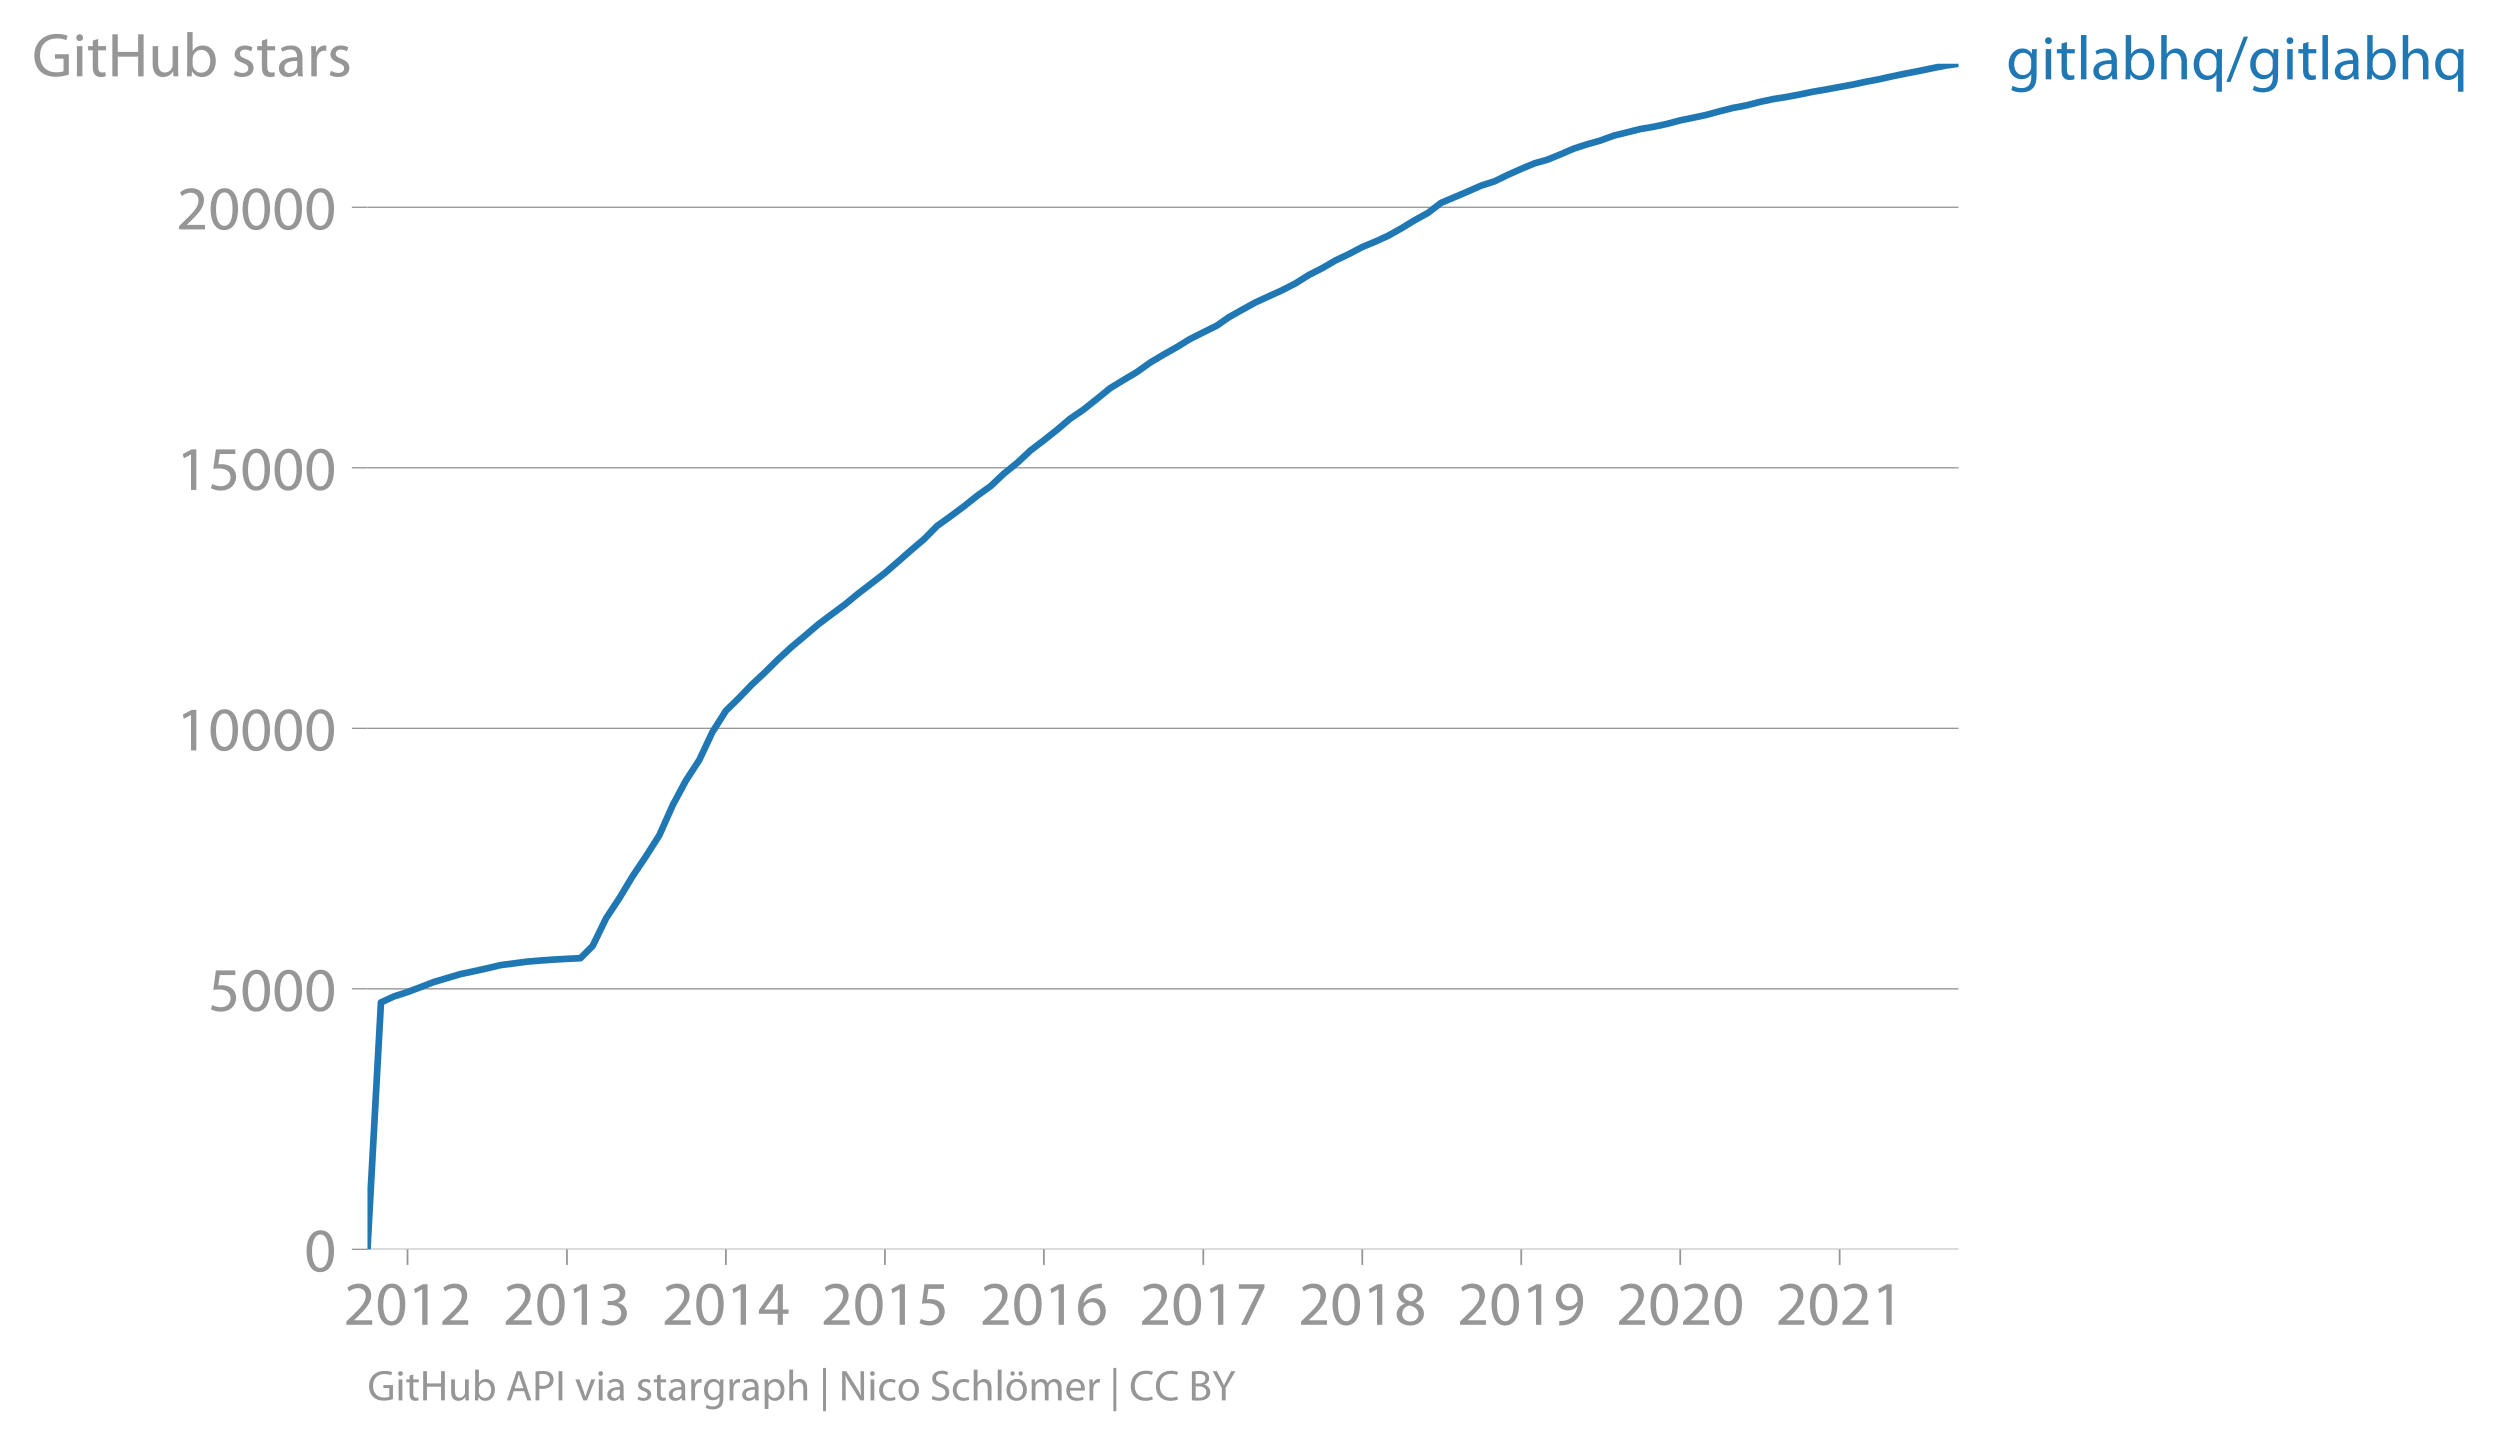
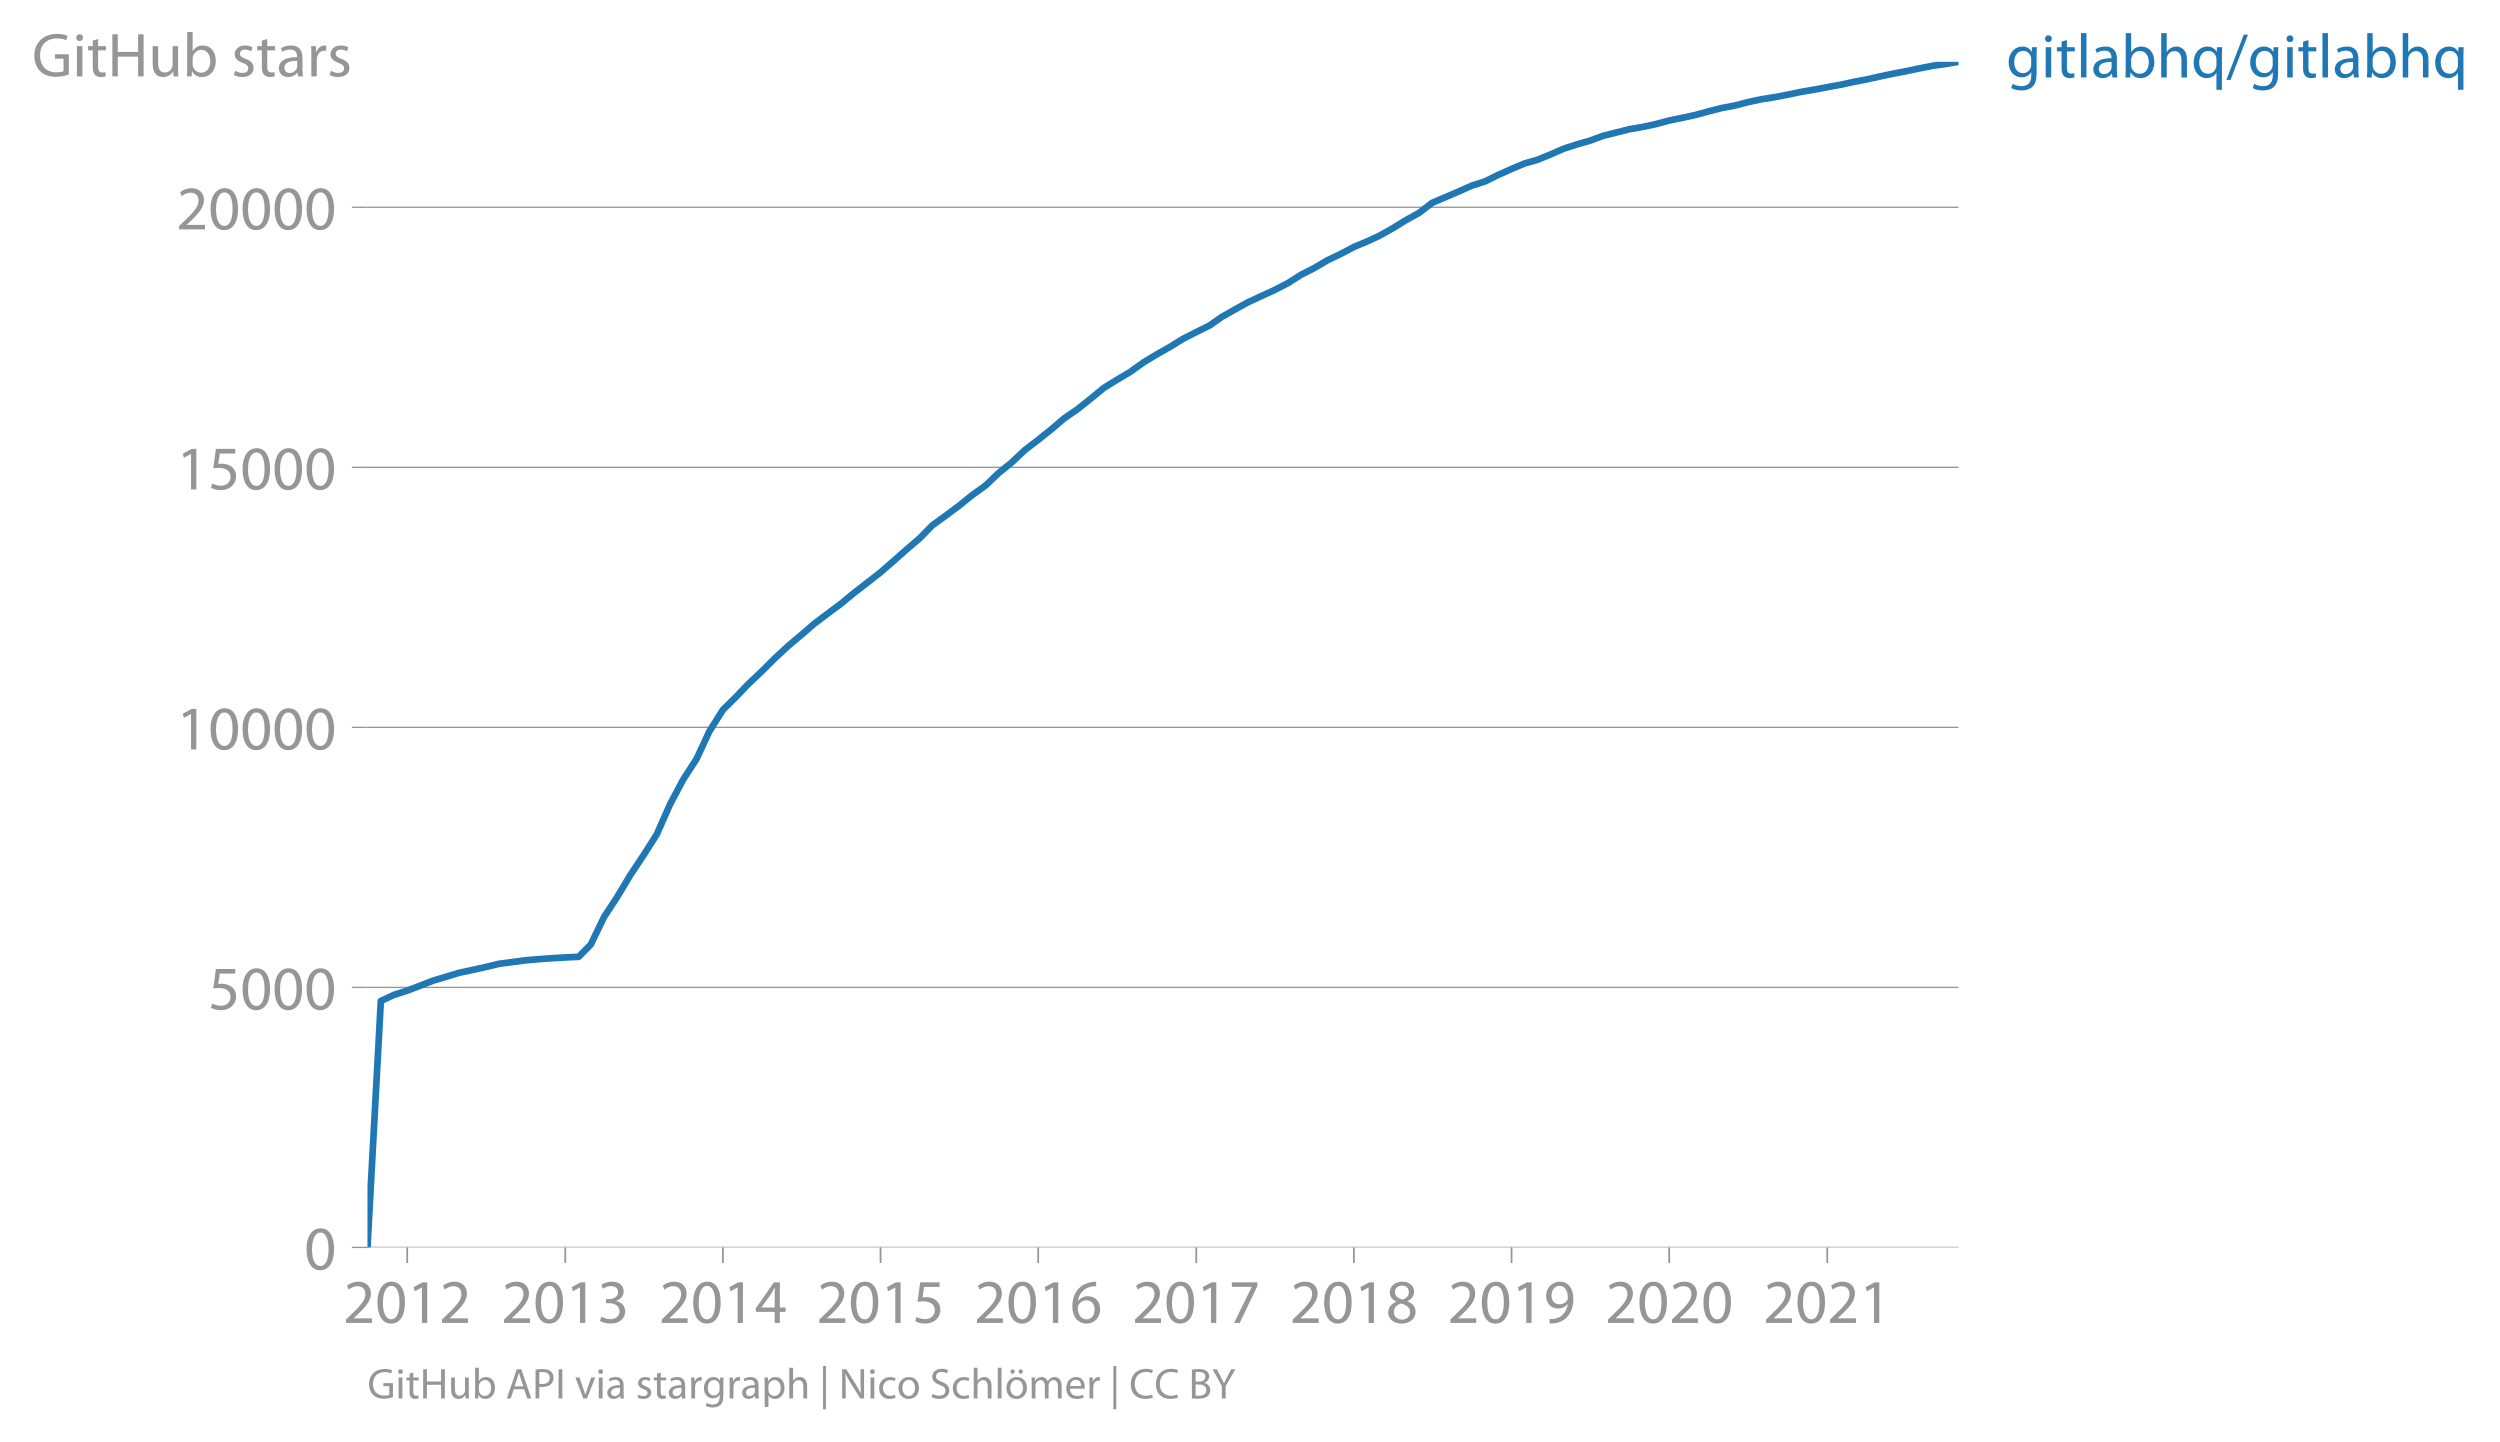
- <svg xmlns="http://www.w3.org/2000/svg" xmlns:xlink="http://www.w3.org/1999/xlink" height="431.924" viewBox="0 0 561.125 323.943" width="748.167">
+ <svg xmlns="http://www.w3.org/2000/svg" xmlns:xlink="http://www.w3.org/1999/xlink" height="431.35" viewBox="0 0 561.125 323.512" width="748.167">
  <defs>
    <style>*{stroke-linecap:butt;stroke-linejoin:round}</style>
  </defs>
  <g id="figure_1">
-     <path d="M0 323.943h561.125V0H0z" style="fill:none" id="patch_1" />
+     <path d="M0 323.512h561.125V0H0z" style="fill:none" id="patch_1" />
    <g id="axes_1">
-       <path d="M82.476 280.416h357.12V14.304H82.476z" style="fill:none" id="patch_2" />
+       <path d="M82.476 279.985h357.12V13.873H82.476z" style="fill:none" id="patch_2" />
      <g id="matplotlib.axis_1">
        <g id="xtick_1">
          <g id="line2d_1">
            <defs>
-               <path d="M0 0v3.5" id="m3594727554" style="stroke:#969696;stroke-width:.4" />
-             </defs>
-             <use style="fill:#969696;stroke:#969696;stroke-width:.4" x="91.47" xlink:href="#m3594727554" y="280.416" />
-           </g>
-           <g style="fill:#969696" transform="matrix(.14 0 0 -.14 77.107 297.356)" id="text_1">
+               <path d="M0 0v3.5" id="m90a1becc33" style="stroke:#969696;stroke-width:.4" />
+             </defs>
+             <use style="fill:#969696;stroke:#969696;stroke-width:.4" x="91.395" xlink:href="#m90a1becc33" y="279.985" />
+           </g>
+           <g style="fill:#969696" transform="matrix(.14 0 0 -.14 77.031 296.925)" id="text_1">
            <defs>
              <path d="M2944 0v467H1075v13l333 307c877 845 1434 1466 1434 2234 0 595-378 1209-1274 1209-480 0-890-179-1178-422l180-397c192 160 505 352 883 352 621 0 825-390 825-813-6-627-486-1164-1548-2176L288 346V0h2656z" id="MyriadPro-Regular-32" transform="scale(.01563)" />
              <path d="M1677 4230c-845 0-1447-768-1447-2163C243 691 794-70 1606-70c922 0 1447 780 1447 2195 0 1325-499 2105-1376 2105zm-32-435c582 0 845-672 845-1696 0-1062-276-1734-852-1734-512 0-844 614-844 1696 0 1133 358 1734 851 1734z" id="MyriadPro-Regular-30" transform="scale(.01563)" />
              <path d="M1510 0h544v4160h-480l-908-486 108-429 724 390h12V0z" id="MyriadPro-Regular-31" transform="scale(.01563)" />
            </defs>
            <use xlink:href="#MyriadPro-Regular-32" />
            <use x="51.3" xlink:href="#MyriadPro-Regular-30" />
            <use x="102.6" xlink:href="#MyriadPro-Regular-31" />
            <use x="153.9" xlink:href="#MyriadPro-Regular-32" />
          </g>
        </g>
        <g id="xtick_2">
-           <use style="fill:#969696;stroke:#969696;stroke-width:.4" x="127.251" xlink:href="#m3594727554" y="280.416" id="line2d_2" />
-           <g style="fill:#969696" transform="matrix(.14 0 0 -.14 112.888 297.356)" id="text_2">
+           <use style="fill:#969696;stroke:#969696;stroke-width:.4" x="126.874" xlink:href="#m90a1becc33" y="279.985" id="line2d_2" />
+           <g style="fill:#969696" transform="matrix(.14 0 0 -.14 112.51 296.925)" id="text_2">
            <defs>
              <path d="M269 211C474 77 883-70 1350-70c999 0 1517 582 1517 1248 0 582-416 966-928 1068v13c512 186 768 551 768 979 0 506-371 992-1190 992-448 0-871-160-1088-320l147-409c179 128 499 275 832 275 518 0 730-294 730-627 0-493-519-704-928-704H896v-423h314c544 0 1068-249 1075-832 6-345-218-806-941-806-390 0-762 160-922 262L269 211z" id="MyriadPro-Regular-33" transform="scale(.01563)" />
            </defs>
            <use xlink:href="#MyriadPro-Regular-32" />
            <use x="51.3" xlink:href="#MyriadPro-Regular-30" />
            <use x="102.6" xlink:href="#MyriadPro-Regular-31" />
            <use x="153.9" xlink:href="#MyriadPro-Regular-33" />
          </g>
        </g>
        <g id="xtick_3">
-           <use style="fill:#969696;stroke:#969696;stroke-width:.4" x="162.933" xlink:href="#m3594727554" y="280.416" id="line2d_3" />
-           <g style="fill:#969696" transform="matrix(.14 0 0 -.14 148.57 297.356)" id="text_3">
+           <use style="fill:#969696;stroke:#969696;stroke-width:.4" x="162.256" xlink:href="#m90a1becc33" y="279.985" id="line2d_3" />
+           <g style="fill:#969696" transform="matrix(.14 0 0 -.14 147.893 296.925)" id="text_3">
            <defs>
              <path d="M2560 0v1133h582v441h-582v2586h-608L96 1504v-371h1933V0h531zM666 1574v13l1017 1415c115 192 218 371 346 614h19c-13-218-19-435-19-653V1574H666z" id="MyriadPro-Regular-34" transform="scale(.01563)" />
            </defs>
            <use xlink:href="#MyriadPro-Regular-32" />
            <use x="51.3" xlink:href="#MyriadPro-Regular-30" />
            <use x="102.6" xlink:href="#MyriadPro-Regular-31" />
            <use x="153.9" xlink:href="#MyriadPro-Regular-34" />
          </g>
        </g>
        <g id="xtick_4">
-           <use style="fill:#969696;stroke:#969696;stroke-width:.4" x="198.616" xlink:href="#m3594727554" y="280.416" id="line2d_4" />
-           <g style="fill:#969696" transform="matrix(.14 0 0 -.14 184.253 297.356)" id="text_4">
+           <use style="fill:#969696;stroke:#969696;stroke-width:.4" x="197.639" xlink:href="#m90a1becc33" y="279.985" id="line2d_4" />
+           <g style="fill:#969696" transform="matrix(.14 0 0 -.14 183.276 296.925)" id="text_4">
            <defs>
              <path d="M2771 4160H781L512 2163c154 19 339 45 576 45 832 0 1190-384 1197-922 0-556-455-902-986-902-377 0-717 128-889 230L269 186C467 58 851-70 1306-70c902 0 1548 608 1548 1420 0 525-268 884-595 1069-256 154-576 224-896 224-153 0-243-13-339-25l160 1068h1587v474z" id="MyriadPro-Regular-35" transform="scale(.01563)" />
            </defs>
            <use xlink:href="#MyriadPro-Regular-32" />
            <use x="51.3" xlink:href="#MyriadPro-Regular-30" />
            <use x="102.6" xlink:href="#MyriadPro-Regular-31" />
            <use x="153.9" xlink:href="#MyriadPro-Regular-35" />
          </g>
        </g>
        <g id="xtick_5">
-           <use style="fill:#969696;stroke:#969696;stroke-width:.4" x="234.299" xlink:href="#m3594727554" y="280.416" id="line2d_5" />
-           <g style="fill:#969696" transform="matrix(.14 0 0 -.14 219.936 297.356)" id="text_5">
+           <use style="fill:#969696;stroke:#969696;stroke-width:.4" x="233.021" xlink:href="#m90a1becc33" y="279.985" id="line2d_5" />
+           <g style="fill:#969696" transform="matrix(.14 0 0 -.14 218.658 296.925)" id="text_5">
            <defs>
              <path d="M2662 4224c-102 0-243-6-409-32-525-64-986-275-1331-614-410-410-704-1056-704-1876C218 621 800-70 1690-70c864 0 1382 704 1382 1465 0 813-518 1344-1254 1344-461 0-807-217-1005-480h-19c96 685 563 1331 1446 1479 160 25 307 32 422 25v461zM1690 365c-589 0-903 505-916 1190 0 103 26 186 64 250 154 301 468 512 807 512 518 0 857-359 857-954s-326-998-806-998h-6z" id="MyriadPro-Regular-36" transform="scale(.01563)" />
            </defs>
            <use xlink:href="#MyriadPro-Regular-32" />
            <use x="51.3" xlink:href="#MyriadPro-Regular-30" />
            <use x="102.6" xlink:href="#MyriadPro-Regular-31" />
            <use x="153.9" xlink:href="#MyriadPro-Regular-36" />
          </g>
        </g>
        <g id="xtick_6">
-           <use style="fill:#969696;stroke:#969696;stroke-width:.4" x="270.079" xlink:href="#m3594727554" y="280.416" id="line2d_6" />
-           <g style="fill:#969696" transform="matrix(.14 0 0 -.14 255.716 297.356)" id="text_6">
+           <use style="fill:#969696;stroke:#969696;stroke-width:.4" x="268.5" xlink:href="#m90a1becc33" y="279.985" id="line2d_6" />
+           <g style="fill:#969696" transform="matrix(.14 0 0 -.14 254.137 296.925)" id="text_6">
            <defs>
              <path d="M365 4160v-467h2035v-13L595 0h583l1811 3789v371H365z" id="MyriadPro-Regular-37" transform="scale(.01563)" />
            </defs>
            <use xlink:href="#MyriadPro-Regular-32" />
            <use x="51.3" xlink:href="#MyriadPro-Regular-30" />
            <use x="102.6" xlink:href="#MyriadPro-Regular-31" />
            <use x="153.9" xlink:href="#MyriadPro-Regular-37" />
          </g>
        </g>
        <g id="xtick_7">
-           <use style="fill:#969696;stroke:#969696;stroke-width:.4" x="305.762" xlink:href="#m3594727554" y="280.416" id="line2d_7" />
-           <g style="fill:#969696" transform="matrix(.14 0 0 -.14 291.399 297.356)" id="text_7">
+           <use style="fill:#969696;stroke:#969696;stroke-width:.4" x="303.883" xlink:href="#m90a1becc33" y="279.985" id="line2d_7" />
+           <g style="fill:#969696" transform="matrix(.14 0 0 -.14 289.52 296.925)" id="text_7">
            <defs>
              <path d="M1062 2170c-512-218-825-589-825-1114C237 448 762-70 1632-70c794 0 1414 486 1414 1209 0 506-320 871-838 1075v20c512 243 685 620 685 972 0 519-403 1024-1210 1024-729 0-1286-448-1286-1107 0-358 198-717 659-934l6-19zm583-1831c-531 0-851 371-832 794 0 397 262 717 749 857 563-160 915-403 915-908 0-423-327-743-832-743zm6 3488c506 0 704-345 704-678 0-378-275-634-633-755-480 128-794 352-794 768 0 358 256 665 723 665z" id="MyriadPro-Regular-38" transform="scale(.01563)" />
            </defs>
            <use xlink:href="#MyriadPro-Regular-32" />
            <use x="51.3" xlink:href="#MyriadPro-Regular-30" />
            <use x="102.6" xlink:href="#MyriadPro-Regular-31" />
            <use x="153.9" xlink:href="#MyriadPro-Regular-38" />
          </g>
        </g>
        <g id="xtick_8">
-           <use style="fill:#969696;stroke:#969696;stroke-width:.4" x="341.444" xlink:href="#m3594727554" y="280.416" id="line2d_8" />
-           <g style="fill:#969696" transform="matrix(.14 0 0 -.14 327.081 297.356)" id="text_8">
+           <use style="fill:#969696;stroke:#969696;stroke-width:.4" x="339.265" xlink:href="#m90a1becc33" y="279.985" id="line2d_8" />
+           <g style="fill:#969696" transform="matrix(.14 0 0 -.14 324.902 296.925)" id="text_8">
            <defs>
              <path d="M614-64c135-6 314 0 519 32 448 51 889 243 1209 557 410 397 717 1037 717 1952 0 1062-525 1753-1376 1753S262 3539 262 2752c0-710 480-1274 1229-1274 416 0 749 167 979 448h20c-77-492-276-857-551-1107-237-224-544-358-870-403-192-19-333-32-455-19V-64zm1024 3866c589 0 852-544 852-1255 0-89-20-153-52-205-147-249-441-435-819-435-486 0-800 365-800 883 0 589 339 1012 813 1012h6z" id="MyriadPro-Regular-39" transform="scale(.01563)" />
            </defs>
            <use xlink:href="#MyriadPro-Regular-32" />
            <use x="51.3" xlink:href="#MyriadPro-Regular-30" />
            <use x="102.6" xlink:href="#MyriadPro-Regular-31" />
            <use x="153.9" xlink:href="#MyriadPro-Regular-39" />
          </g>
        </g>
        <g id="xtick_9">
-           <use style="fill:#969696;stroke:#969696;stroke-width:.4" x="377.127" xlink:href="#m3594727554" y="280.416" id="line2d_9" />
-           <g style="fill:#969696" transform="matrix(.14 0 0 -.14 362.764 297.356)" id="text_9">
+           <use style="fill:#969696;stroke:#969696;stroke-width:.4" x="374.648" xlink:href="#m90a1becc33" y="279.985" id="line2d_9" />
+           <g style="fill:#969696" transform="matrix(.14 0 0 -.14 360.285 296.925)" id="text_9">
            <use xlink:href="#MyriadPro-Regular-32" />
            <use x="51.3" xlink:href="#MyriadPro-Regular-30" />
            <use x="102.6" xlink:href="#MyriadPro-Regular-32" />
            <use x="153.9" xlink:href="#MyriadPro-Regular-30" />
          </g>
        </g>
        <g id="xtick_10">
-           <use style="fill:#969696;stroke:#969696;stroke-width:.4" x="412.908" xlink:href="#m3594727554" y="280.416" id="line2d_10" />
-           <g style="fill:#969696" transform="matrix(.14 0 0 -.14 398.544 297.356)" id="text_10">
+           <use style="fill:#969696;stroke:#969696;stroke-width:.4" x="410.127" xlink:href="#m90a1becc33" y="279.985" id="line2d_10" />
+           <g style="fill:#969696" transform="matrix(.14 0 0 -.14 395.764 296.925)" id="text_10">
            <use xlink:href="#MyriadPro-Regular-32" />
            <use x="51.3" xlink:href="#MyriadPro-Regular-30" />
            <use x="102.6" xlink:href="#MyriadPro-Regular-32" />
            <use x="153.9" xlink:href="#MyriadPro-Regular-31" />
          </g>
        </g>
      </g>
      <g id="matplotlib.axis_2">
        <g id="ytick_1">
-           <path clip-path="url(#pee48ae2e75)" d="M82.476 280.416h357.12" style="fill:none;stroke:#969696;stroke-linecap:square;stroke-width:.3" id="line2d_11" />
+           <path clip-path="url(#p46e8f2cdd2)" d="M82.476 279.985h357.12" style="fill:none;stroke:#969696;stroke-linecap:square;stroke-width:.3" id="line2d_11" />
          <g id="line2d_12">
            <defs>
-               <path d="M0 0h-3.5" id="m4af075b875" style="stroke:#969696;stroke-width:.3" />
-             </defs>
-             <use style="fill:#969696;stroke:#969696;stroke-width:.3" x="82.476" xlink:href="#m4af075b875" y="280.416" />
-           </g>
-           <use xlink:href="#MyriadPro-Regular-30" style="fill:#969696" transform="matrix(.14 0 0 -.14 68.295 285.386)" id="text_11" />
+               <path d="M0 0h-3.5" id="m73aeaa3142" style="stroke:#969696;stroke-width:.3" />
+             </defs>
+             <use style="fill:#969696;stroke:#969696;stroke-width:.3" x="82.476" xlink:href="#m73aeaa3142" y="279.985" />
+           </g>
+           <use xlink:href="#MyriadPro-Regular-30" style="fill:#969696" transform="matrix(.14 0 0 -.14 68.295 284.955)" id="text_11" />
        </g>
        <g id="ytick_2">
-           <path clip-path="url(#pee48ae2e75)" d="M82.476 221.943h357.12" style="fill:none;stroke:#969696;stroke-linecap:square;stroke-width:.3" id="line2d_13" />
-           <use style="fill:#969696;stroke:#969696;stroke-width:.3" x="82.476" xlink:href="#m4af075b875" y="221.943" id="line2d_14" />
-           <g style="fill:#969696" transform="matrix(.14 0 0 -.14 46.75 226.913)" id="text_12">
+           <path clip-path="url(#p46e8f2cdd2)" d="M82.476 221.62h357.12" style="fill:none;stroke:#969696;stroke-linecap:square;stroke-width:.3" id="line2d_13" />
+           <use style="fill:#969696;stroke:#969696;stroke-width:.3" x="82.476" xlink:href="#m73aeaa3142" y="221.619" id="line2d_14" />
+           <g style="fill:#969696" transform="matrix(.14 0 0 -.14 46.75 226.59)" id="text_12">
            <use xlink:href="#MyriadPro-Regular-35" />
            <use x="51.3" xlink:href="#MyriadPro-Regular-30" />
            <use x="102.6" xlink:href="#MyriadPro-Regular-30" />
            <use x="153.9" xlink:href="#MyriadPro-Regular-30" />
          </g>
        </g>
        <g id="ytick_3">
-           <path clip-path="url(#pee48ae2e75)" d="M82.476 163.47h357.12" style="fill:none;stroke:#969696;stroke-linecap:square;stroke-width:.3" id="line2d_15" />
-           <use style="fill:#969696;stroke:#969696;stroke-width:.3" x="82.476" xlink:href="#m4af075b875" y="163.469" id="line2d_16" />
-           <g style="fill:#969696" transform="matrix(.14 0 0 -.14 39.568 168.44)" id="text_13">
+           <path clip-path="url(#p46e8f2cdd2)" d="M82.476 163.254h357.12" style="fill:none;stroke:#969696;stroke-linecap:square;stroke-width:.3" id="line2d_15" />
+           <use style="fill:#969696;stroke:#969696;stroke-width:.3" x="82.476" xlink:href="#m73aeaa3142" y="163.254" id="line2d_16" />
+           <g style="fill:#969696" transform="matrix(.14 0 0 -.14 39.568 168.224)" id="text_13">
            <use xlink:href="#MyriadPro-Regular-31" />
            <use x="51.3" xlink:href="#MyriadPro-Regular-30" />
            <use x="102.6" xlink:href="#MyriadPro-Regular-30" />
            <use x="153.9" xlink:href="#MyriadPro-Regular-30" />
            <use x="205.2" xlink:href="#MyriadPro-Regular-30" />
          </g>
        </g>
        <g id="ytick_4">
-           <path clip-path="url(#pee48ae2e75)" d="M82.476 104.996h357.12" style="fill:none;stroke:#969696;stroke-linecap:square;stroke-width:.3" id="line2d_17" />
-           <use style="fill:#969696;stroke:#969696;stroke-width:.3" x="82.476" xlink:href="#m4af075b875" y="104.996" id="line2d_18" />
-           <g style="fill:#969696" transform="matrix(.14 0 0 -.14 39.568 109.966)" id="text_14">
+           <path clip-path="url(#p46e8f2cdd2)" d="M82.476 104.888h357.12" style="fill:none;stroke:#969696;stroke-linecap:square;stroke-width:.3" id="line2d_17" />
+           <use style="fill:#969696;stroke:#969696;stroke-width:.3" x="82.476" xlink:href="#m73aeaa3142" y="104.888" id="line2d_18" />
+           <g style="fill:#969696" transform="matrix(.14 0 0 -.14 39.568 109.858)" id="text_14">
            <use xlink:href="#MyriadPro-Regular-31" />
            <use x="51.3" xlink:href="#MyriadPro-Regular-35" />
            <use x="102.6" xlink:href="#MyriadPro-Regular-30" />
            <use x="153.9" xlink:href="#MyriadPro-Regular-30" />
            <use x="205.2" xlink:href="#MyriadPro-Regular-30" />
          </g>
        </g>
        <g id="ytick_5">
-           <path clip-path="url(#pee48ae2e75)" d="M82.476 46.523h357.12" style="fill:none;stroke:#969696;stroke-linecap:square;stroke-width:.3" id="line2d_19" />
-           <use style="fill:#969696;stroke:#969696;stroke-width:.3" x="82.476" xlink:href="#m4af075b875" y="46.523" id="line2d_20" />
+           <path clip-path="url(#p46e8f2cdd2)" d="M82.476 46.523h357.12" style="fill:none;stroke:#969696;stroke-linecap:square;stroke-width:.3" id="line2d_19" />
+           <use style="fill:#969696;stroke:#969696;stroke-width:.3" x="82.476" xlink:href="#m73aeaa3142" y="46.523" id="line2d_20" />
          <g style="fill:#969696" transform="matrix(.14 0 0 -.14 39.568 51.493)" id="text_15">
            <use xlink:href="#MyriadPro-Regular-32" />
            <use x="51.3" xlink:href="#MyriadPro-Regular-30" />
            <use x="102.6" xlink:href="#MyriadPro-Regular-30" />
            <use x="153.9" xlink:href="#MyriadPro-Regular-30" />
            <use x="205.2" xlink:href="#MyriadPro-Regular-30" />
          </g>
        </g>
        <g style="fill:#969696" transform="matrix(.14 0 0 -.14 7.2 17.14)" id="text_16">
          <defs>
            <path d="M3770 2266H2349v-448h877V531c-128-64-378-115-743-115-1005 0-1664 646-1664 1741 0 1081 685 1734 1735 1734 435 0 723-83 953-185l135 454c-186 90-576 198-1076 198-1446 0-2329-940-2336-2227 0-672 231-1248 602-1606 422-403 960-570 1613-570 582 0 1075 147 1325 237v2074z" id="MyriadPro-Regular-47" transform="scale(.01563)" />
            <path d="M1030 0v3098H467V0h563zM749 4320c-205 0-352-154-352-352 0-192 141-346 339-346 224 0 365 154 358 346 0 198-134 352-345 352z" id="MyriadPro-Regular-69" transform="scale(.01563)" />
            <path d="M595 3667v-569H115v-429h480V979c0-365 58-640 218-806C947 19 1158-70 1421-70c217 0 390 38 499 83l-26 422c-83-25-172-38-326-38-314 0-422 217-422 601v1671h806v429h-806v742l-551-173z" id="MyriadPro-Regular-74" transform="scale(.01563)" />
            <path d="M486 4314V0h557v2022h2087V0h563v4314h-563V2509H1043v1805H486z" id="MyriadPro-Regular-48" transform="scale(.01563)" />
            <path d="M3059 3098h-563V1197c0-103-19-205-51-288-103-250-365-512-743-512-512 0-691 397-691 985v1716H448V1286C448 198 1030-70 1517-70c550 0 877 326 1024 576h13l32-506h499c-19 243-26 525-26 845v2253z" id="MyriadPro-Regular-75" transform="scale(.01563)" />
            <path d="M467 800c0-275-13-589-25-800h486l26 512h19c230-410 589-582 1037-582 691 0 1388 550 1388 1657 7 941-537 1581-1305 1581-499 0-858-224-1056-570h-13v1946H467V800zm557 998c0 90 19 167 32 231 115 429 474 691 858 691 601 0 921-531 921-1152 0-710-352-1190-941-1190-409 0-736 268-844 659-13 64-26 134-26 205v556z" id="MyriadPro-Regular-62" transform="scale(.01563)" />
            <path d="M250 147C467 19 781-70 1120-70c736 0 1158 390 1158 934 0 461-275 730-812 934-404 154-589 269-589 525 0 231 185 423 518 423 288 0 512-103 634-180l141 410c-173 102-448 192-762 192-666 0-1069-410-1069-909 0-371 263-678 819-877 416-153 576-300 576-569 0-256-192-461-601-461-282 0-576 115-743 224L250 147z" id="MyriadPro-Regular-73" transform="scale(.01563)" />
            <path d="M2643 1901c0 621-230 1267-1177 1267-391 0-762-109-1018-275l128-371c218 140 518 230 806 230 634 0 704-461 704-717v-64C890 1978 224 1568 224 819c0-448 320-889 947-889 442 0 775 217 947 460h20l44-390h512c-38 211-51 474-51 742v1159zm-544-858c0-57-13-121-32-179-89-262-345-518-749-518-288 0-531 172-531 537 0 602 698 711 1312 698v-538z" id="MyriadPro-Regular-61" transform="scale(.01563)" />
            <path d="M467 0h557v1651c0 96 13 186 26 263 76 422 358 723 755 723 77 0 134-7 192-19v531c-51 13-96 19-160 19-378 0-717-262-858-678h-25l-20 608H442c19-288 25-602 25-967V0z" id="MyriadPro-Regular-72" transform="scale(.01563)" />
          </defs>
          <use xlink:href="#MyriadPro-Regular-47" />
          <use x="64.6" xlink:href="#MyriadPro-Regular-69" />
          <use x="88" xlink:href="#MyriadPro-Regular-74" />
          <use x="121.1" xlink:href="#MyriadPro-Regular-48" />
          <use x="186.3" xlink:href="#MyriadPro-Regular-75" />
          <use x="241.4" xlink:href="#MyriadPro-Regular-62" />
          <use x="298.3" xlink:href="#MyriadPro-Regular-20" />
          <use x="319.5" xlink:href="#MyriadPro-Regular-73" />
          <use x="359.1" xlink:href="#MyriadPro-Regular-74" />
          <use x="392.2" xlink:href="#MyriadPro-Regular-61" />
          <use x="440.4" xlink:href="#MyriadPro-Regular-72" />
          <use x="473.1" xlink:href="#MyriadPro-Regular-73" />
        </g>
      </g>
-       <path clip-path="url(#pee48ae2e75)" d="m82.476 280.416 3.03-55.421 2.934-1.357 3.03-.97 3.03-1.146 2.836-1.1 3.03-.9 2.933-.877 3.03-.643 2.934-.644 3.03-.725 3.03-.397 2.934-.386 3.03-.258 2.933-.21 3.03-.175 3.031-.14 2.738-2.749 3.03-6.233 2.933-4.433 3.03-5.028 2.933-4.362 3.03-4.76 3.032-6.806 2.932-5.473 3.03-4.667 2.934-6.245 3.03-4.783 3.03-2.97 2.738-2.854 3.03-2.83 2.934-2.912 3.03-2.783 2.933-2.456 3.03-2.584 3.031-2.28 2.933-2.164 3.03-2.491 2.933-2.246 3.031-2.35 3.03-2.62 2.738-2.41 3.03-2.572 2.933-2.97 3.03-2.176 2.934-2.175 3.03-2.42 3.03-2.164 2.934-2.783 3.03-2.445 2.933-2.748 3.03-2.304 3.031-2.409 2.835-2.409 3.03-2.07 2.934-2.327 3.03-2.468 2.933-1.8 3.03-1.79 3.031-2.163 2.933-1.755 3.03-1.707 2.934-1.801 3.03-1.532 3.03-1.497 2.738-1.906 3.03-1.708 2.933-1.613 3.031-1.392 2.933-1.333 3.03-1.556 3.031-1.906 2.933-1.485 3.03-1.766 2.933-1.392 3.03-1.59 3.031-1.263 2.738-1.252 3.03-1.695 2.933-1.79 3.03-1.672 2.933-2.245 3.031-1.287 3.03-1.286 2.933-1.298 3.031-.97 2.933-1.44 3.03-1.344 3.031-1.263 2.737-.76 3.03-1.228 2.934-1.275 3.03-.982 2.933-.83 3.03-1.112 3.031-.748 2.933-.737 3.03-.514 2.934-.632 3.03-.807 3.03-.62 2.836-.608 3.03-.83 2.933-.737 3.03-.573 2.934-.748 3.03-.655 3.03-.48 2.934-.55 3.03-.631 2.933-.503 3.03-.561 3.031-.55 2.737-.596 3.031-.573 2.933-.655 3.03-.632 2.933-.561 3.03-.632 3.031-.596 2.933-.421" style="fill:none;stroke:#1f77b4;stroke-linecap:square;stroke-width:1.5" id="line2d_21" />
-       <g style="fill:#1f77b4" transform="matrix(.14 0 0 -.14 450.31 17.81)" id="text_17">
+       <path clip-path="url(#p46e8f2cdd2)" d="m82.476 279.985 3.005-55.319 2.908-1.354 3.006-.969L94.4 221.2l2.81-1.097 3.006-.899 2.908-.875 3.005-.642 2.908-.642 3.005-.724 3.005-.397 2.909-.385 3.005-.257 2.908-.21 3.005-.175 3.005-.14 2.714-2.743 3.005-6.222 2.908-4.424 3.006-5.02 2.908-4.354 3.005-4.75 3.005-6.795 2.908-5.463 3.005-4.657 2.908-6.234 3.005-4.774 3.005-2.965 2.715-2.848 3.005-2.825 2.908-2.907 3.005-2.778 2.908-2.451 3.005-2.58 3.005-2.276 2.908-2.16 3.006-2.486 2.908-2.241 3.005-2.347 3.005-2.614 2.714-2.405 3.005-2.568 2.908-2.965 3.005-2.171 2.909-2.172 3.005-2.416 3.005-2.16 2.908-2.778 3.005-2.44 2.908-2.742 3.005-2.3 3.005-2.405 2.811-2.404 3.006-2.067 2.908-2.322 3.005-2.464 2.908-1.797 3.005-1.786 3.005-2.16 2.908-1.75 3.005-1.705 2.908-1.798 3.005-1.529 3.006-1.494 2.714-1.903 3.005-1.704 2.908-1.61 3.005-1.39 2.908-1.33 3.005-1.553 3.005-1.903 2.909-1.482 3.005-1.763 2.908-1.39 3.005-1.587 3.005-1.26 2.714-1.25 3.005-1.692 2.908-1.786 3.006-1.67 2.908-2.24 3.005-1.284 3.005-1.285 2.908-1.295 3.005-.97 2.908-1.435 3.005-1.342 3.005-1.261 2.715-.759 3.005-1.225 2.908-1.273 3.005-.98 2.908-.83 3.005-1.108 3.005-.747L365.73 29l3.005-.513 2.909-.63 3.005-.806 3.005-.619 2.811-.607 3.005-.828 2.908-.736 3.005-.572 2.908-.747 3.006-.654 3.005-.478 2.908-.549 3.005-.63 2.908-.502 3.005-.56 3.005-.55 2.714-.594 3.005-.572 2.909-.654 3.005-.63 2.908-.56 3.005-.631 3.005-.595 2.908-.409 3.005-.502" style="fill:none;stroke:#1f77b4;stroke-linecap:square;stroke-width:1.5" id="line2d_21" />
+       <g style="fill:#1f77b4" transform="matrix(.14 0 0 -.14 450.31 17.38)" id="text_17">
        <defs>
          <path d="M3110 2246c0 378 13 628 26 852h-493l-25-468h-13c-135 256-429 538-967 538-710 0-1395-595-1395-1645C243 666 794 13 1562 13c480 0 812 230 985 518h13V186c0-781-422-1082-998-1082-384 0-704 115-909 243l-141-429c250-166 659-256 1030-256 391 0 826 90 1127 372 301 268 441 704 441 1414v1798zm-556-928c0-96-13-204-45-300-122-359-435-576-781-576-608 0-915 505-915 1113 0 717 384 1171 921 1171 410 0 685-268 788-595 25-77 32-160 32-256v-557z" id="MyriadPro-Regular-67" transform="scale(.01563)" />
          <path d="M467 0h563v4544H467V0z" id="MyriadPro-Regular-6c" transform="scale(.01563)" />
          <path d="M467 0h563v1869c0 109 7 192 39 269 102 307 390 563 755 563 531 0 717-423 717-922V0h563v1843c0 1069-666 1325-1082 1325-211 0-409-64-576-160-172-96-313-237-403-397h-13v1933H467V0z" id="MyriadPro-Regular-68" transform="scale(.01563)" />
          <path d="M2579-1267h563v3513c0 320 7 589 20 852h-532l-19-468h-13c-153 301-473 538-953 538-653 0-1402-512-1402-1670C243 557 832-70 1555-70c499 0 845 243 1011 550h13v-1747zm0 2528c0-83-19-192-45-269-128-390-441-614-806-614-621 0-915 537-915 1152 0 697 352 1190 934 1190 423 0 723-294 807-640 19-70 25-160 25-237v-582z" id="MyriadPro-Regular-71" transform="scale(.01563)" />
          <path d="m422-256 1792 4640h-435L-6-256h428z" id="MyriadPro-Regular-2f" transform="scale(.01563)" />
        </defs>
        <use xlink:href="#MyriadPro-Regular-67" />
        <use x="55.9" xlink:href="#MyriadPro-Regular-69" />
        <use x="79.3" xlink:href="#MyriadPro-Regular-74" />
        <use x="112.4" xlink:href="#MyriadPro-Regular-6c" />
        <use x="136" xlink:href="#MyriadPro-Regular-61" />
        <use x="184.2" xlink:href="#MyriadPro-Regular-62" />
        <use x="241.1" xlink:href="#MyriadPro-Regular-68" />
        <use x="296.6" xlink:href="#MyriadPro-Regular-71" />
        <use x="352.9" xlink:href="#MyriadPro-Regular-2f" />
        <use x="387.2" xlink:href="#MyriadPro-Regular-67" />
        <use x="443.1" xlink:href="#MyriadPro-Regular-69" />
        <use x="466.5" xlink:href="#MyriadPro-Regular-74" />
        <use x="499.6" xlink:href="#MyriadPro-Regular-6c" />
        <use x="523.2" xlink:href="#MyriadPro-Regular-61" />
        <use x="571.4" xlink:href="#MyriadPro-Regular-62" />
        <use x="628.3" xlink:href="#MyriadPro-Regular-68" />
        <use x="683.8" xlink:href="#MyriadPro-Regular-71" />
      </g>
-       <g style="fill:#969696" transform="matrix(.09716 0 0 -.09716 82.476 314.314)" id="text_18">
+       <g style="fill:#969696" transform="matrix(.09716 0 0 -.09716 82.476 313.883)" id="text_18">
        <defs>
          <path d="M2714 1357 3174 0h596L2298 4314h-672L160 0h576l448 1357h1530zm-1415 435 423 1248c83 262 153 525 217 781h13c64-250 128-506 224-787l422-1242H1299z" id="MyriadPro-Regular-41" transform="scale(.01563)" />
          <path d="M486 0h557v1728c128-32 282-38 448-38 544 0 1024 160 1319 473 217 224 332 531 332 922 0 384-140 697-377 902-256 231-659 359-1210 359-448 0-800-39-1069-84V0zm557 3859c96 26 282 45 525 45 614 0 1018-275 1018-845 0-595-410-921-1082-921-186 0-339 12-461 44v1677z" id="MyriadPro-Regular-50" transform="scale(.01563)" />
          <path d="M486 4314V0h557v4314H486z" id="MyriadPro-Regular-49" transform="scale(.01563)" />
          <path d="M83 3098 1261 0h537l1216 3098h-588l-602-1741c-102-282-192-538-262-794h-20c-64 256-147 512-249 794L685 3098H83z" id="MyriadPro-Regular-76" transform="scale(.01563)" />
          <path d="M467-1267h557V416h13c185-307 544-486 953-486 730 0 1408 550 1408 1664 0 940-563 1574-1312 1574-505 0-870-224-1100-602h-13l-26 532H442c12-295 25-615 25-1012v-3353zm557 3059c0 77 19 160 38 230 109 423 468 698 852 698 595 0 921-531 921-1152 0-710-345-1197-941-1197-403 0-742 269-844 659-13 71-26 148-26 231v531z" id="MyriadPro-Regular-70" transform="scale(.01563)" />
          <path d="M550 4800v-6400h429v6400H550z" id="MyriadPro-Regular-7c" transform="scale(.01563)" />
          <path d="M1011 0v1843c0 717-13 1235-45 1779l20 7c217-467 505-960 806-1440L3162 0h563v4314h-525V2509c0-672 13-1197 64-1773l-13-6c-205 441-454 896-774 1401L1094 4314H486V0h525z" id="MyriadPro-Regular-4e" transform="scale(.01563)" />
          <path d="M2579 538c-160-71-371-154-691-154-614 0-1075 442-1075 1158 0 647 384 1172 1094 1172 307 0 519-71 653-148l128 436c-154 76-448 160-781 160-1011 0-1664-692-1664-1645C243 570 851-70 1786-70c416 0 742 108 889 185l-96 423z" id="MyriadPro-Regular-63" transform="scale(.01563)" />
          <path d="M1779 3168c-857 0-1536-608-1536-1645C243 544 890-70 1728-70c749 0 1542 499 1542 1644 0 948-601 1594-1491 1594zm-13-422c666 0 928-666 928-1191 0-697-403-1203-940-1203-551 0-941 512-941 1190 0 589 288 1204 953 1204z" id="MyriadPro-Regular-6f" transform="scale(.01563)" />
          <path d="M269 211C499 58 954-70 1370-70c1017 0 1510 582 1510 1248 0 633-371 985-1101 1267-595 230-857 429-857 832 0 294 224 646 812 646 391 0 679-128 820-205l153 455c-192 109-512 211-953 211-839 0-1396-499-1396-1171 0-608 436-973 1140-1223 582-224 812-454 812-857 0-435-332-736-902-736-384 0-749 128-998 281L269 211z" id="MyriadPro-Regular-53" transform="scale(.01563)" />
          <path d="M1165 3648c185 0 313 154 313 326 0 186-134 327-313 327s-327-147-327-327c0-172 135-326 320-326h7zm1184 0c185 0 313 154 313 326 0 186-134 327-313 327s-320-147-320-327c0-172 128-326 313-326h7zm-570-480c-857 0-1536-608-1536-1645C243 544 890-70 1728-70c749 0 1542 499 1542 1644 0 948-601 1594-1491 1594zm-13-422c666 0 928-666 928-1191 0-697-403-1203-940-1203-551 0-941 512-941 1190 0 589 288 1204 953 1204z" id="MyriadPro-Regular-f6" transform="scale(.01563)" />
          <path d="M467 0h551v1869c0 96 12 192 44 275 90 282 346 563 698 563 429 0 646-358 646-851V0h551v1914c0 102 19 204 45 281 96 275 345 512 665 512 455 0 672-358 672-953V0h551v1824c0 1075-608 1344-1018 1344-294 0-499-77-685-218-128-96-249-230-345-403h-13c-135 365-455 621-877 621-512 0-800-275-973-570h-19l-26 500H442c19-256 25-519 25-839V0z" id="MyriadPro-Regular-6d" transform="scale(.01563)" />
          <path d="M2957 1446c6 58 19 148 19 263 0 569-269 1459-1280 1459-902 0-1453-736-1453-1670C243 563 813-70 1766-70c493 0 832 108 1031 198l-96 403c-211-89-455-160-858-160-563 0-1049 314-1062 1075h2176zM787 1850c45 390 295 915 864 915 634 0 787-557 781-915H787z" id="MyriadPro-Regular-65" transform="scale(.01563)" />
          <path d="M3386 582c-224-108-570-179-909-179-1050 0-1658 679-1658 1735 0 1132 672 1779 1683 1779 359 0 660-77 871-179l134 454c-147 77-486 192-1024 192-1337 0-2253-915-2253-2266C230 704 1146-70 2362-70c524 0 934 108 1139 211l-115 441z" id="MyriadPro-Regular-43" transform="scale(.01563)" />
          <path d="M486 13c186-26 480-51 864-51 704 0 1191 128 1492 403 217 211 364 493 364 864 0 640-480 979-889 1081v13c454 167 729 531 729 947 0 340-134 596-358 762-269 218-627 314-1184 314-390 0-774-39-1018-90V13zm557 3865c90 20 237 39 493 39 563 0 947-199 947-704 0-416-345-723-934-723h-506v1388zm0-1811h461c608 0 1114-243 1114-832 0-627-532-838-1108-838-198 0-358 6-467 25v1645z" id="MyriadPro-Regular-42" transform="scale(.01563)" />
          <path d="M2010 0v1837l1446 2477h-634l-620-1191c-167-326-314-608-436-889h-12c-135 300-263 563-429 889L717 4314H83l1363-2484V0h564z" id="MyriadPro-Regular-59" transform="scale(.01563)" />
        </defs>
        <use xlink:href="#MyriadPro-Regular-47" />
        <use x="64.6" xlink:href="#MyriadPro-Regular-69" />
        <use x="88" xlink:href="#MyriadPro-Regular-74" />
        <use x="121.1" xlink:href="#MyriadPro-Regular-48" />
        <use x="186.3" xlink:href="#MyriadPro-Regular-75" />
        <use x="241.4" xlink:href="#MyriadPro-Regular-62" />
        <use x="298.3" xlink:href="#MyriadPro-Regular-20" />
        <use x="319.5" xlink:href="#MyriadPro-Regular-41" />
        <use x="380.7" xlink:href="#MyriadPro-Regular-50" />
        <use x="433.9" xlink:href="#MyriadPro-Regular-49" />
        <use x="457.8" xlink:href="#MyriadPro-Regular-20" />
        <use x="479" xlink:href="#MyriadPro-Regular-76" />
        <use x="527.1" xlink:href="#MyriadPro-Regular-69" />
        <use x="550.5" xlink:href="#MyriadPro-Regular-61" />
        <use x="598.7" xlink:href="#MyriadPro-Regular-20" />
        <use x="619.9" xlink:href="#MyriadPro-Regular-73" />
        <use x="659.5" xlink:href="#MyriadPro-Regular-74" />
        <use x="692.6" xlink:href="#MyriadPro-Regular-61" />
        <use x="740.8" xlink:href="#MyriadPro-Regular-72" />
        <use x="773.5" xlink:href="#MyriadPro-Regular-67" />
        <use x="829.4" xlink:href="#MyriadPro-Regular-72" />
        <use x="862.1" xlink:href="#MyriadPro-Regular-61" />
        <use x="910.3" xlink:href="#MyriadPro-Regular-70" />
        <use x="967.2" xlink:href="#MyriadPro-Regular-68" />
        <use x="1022.7" xlink:href="#MyriadPro-Regular-20" />
        <use x="1043.9" xlink:href="#MyriadPro-Regular-7c" />
        <use x="1067.8" xlink:href="#MyriadPro-Regular-20" />
        <use x="1089" xlink:href="#MyriadPro-Regular-4e" />
        <use x="1154.8" xlink:href="#MyriadPro-Regular-69" />
        <use x="1178.2" xlink:href="#MyriadPro-Regular-63" />
        <use x="1223" xlink:href="#MyriadPro-Regular-6f" />
        <use x="1277.9" xlink:href="#MyriadPro-Regular-20" />
        <use x="1299.1" xlink:href="#MyriadPro-Regular-53" />
        <use x="1348.4" xlink:href="#MyriadPro-Regular-63" />
        <use x="1393.2" xlink:href="#MyriadPro-Regular-68" />
        <use x="1448.7" xlink:href="#MyriadPro-Regular-6c" />
        <use x="1472.3" xlink:href="#MyriadPro-Regular-f6" />
        <use x="1527.2" xlink:href="#MyriadPro-Regular-6d" />
        <use x="1610.6" xlink:href="#MyriadPro-Regular-65" />
        <use x="1660.7" xlink:href="#MyriadPro-Regular-72" />
        <use x="1693.4" xlink:href="#MyriadPro-Regular-20" />
        <use x="1714.6" xlink:href="#MyriadPro-Regular-7c" />
        <use x="1738.5" xlink:href="#MyriadPro-Regular-20" />
        <use x="1759.7" xlink:href="#MyriadPro-Regular-43" />
        <use x="1817.7" xlink:href="#MyriadPro-Regular-43" />
        <use x="1875.7" xlink:href="#MyriadPro-Regular-20" />
        <use x="1896.9" xlink:href="#MyriadPro-Regular-42" />
        <use x="1951.1" xlink:href="#MyriadPro-Regular-59" />
      </g>
    </g>
  </g>
  <defs>
-     <clipPath id="pee48ae2e75">
-       <path d="M82.476 14.304h357.12v266.112H82.476z" />
+     <clipPath id="p46e8f2cdd2">
+       <path d="M82.476 13.873h357.12v266.112H82.476z" />
    </clipPath>
  </defs>
</svg>
